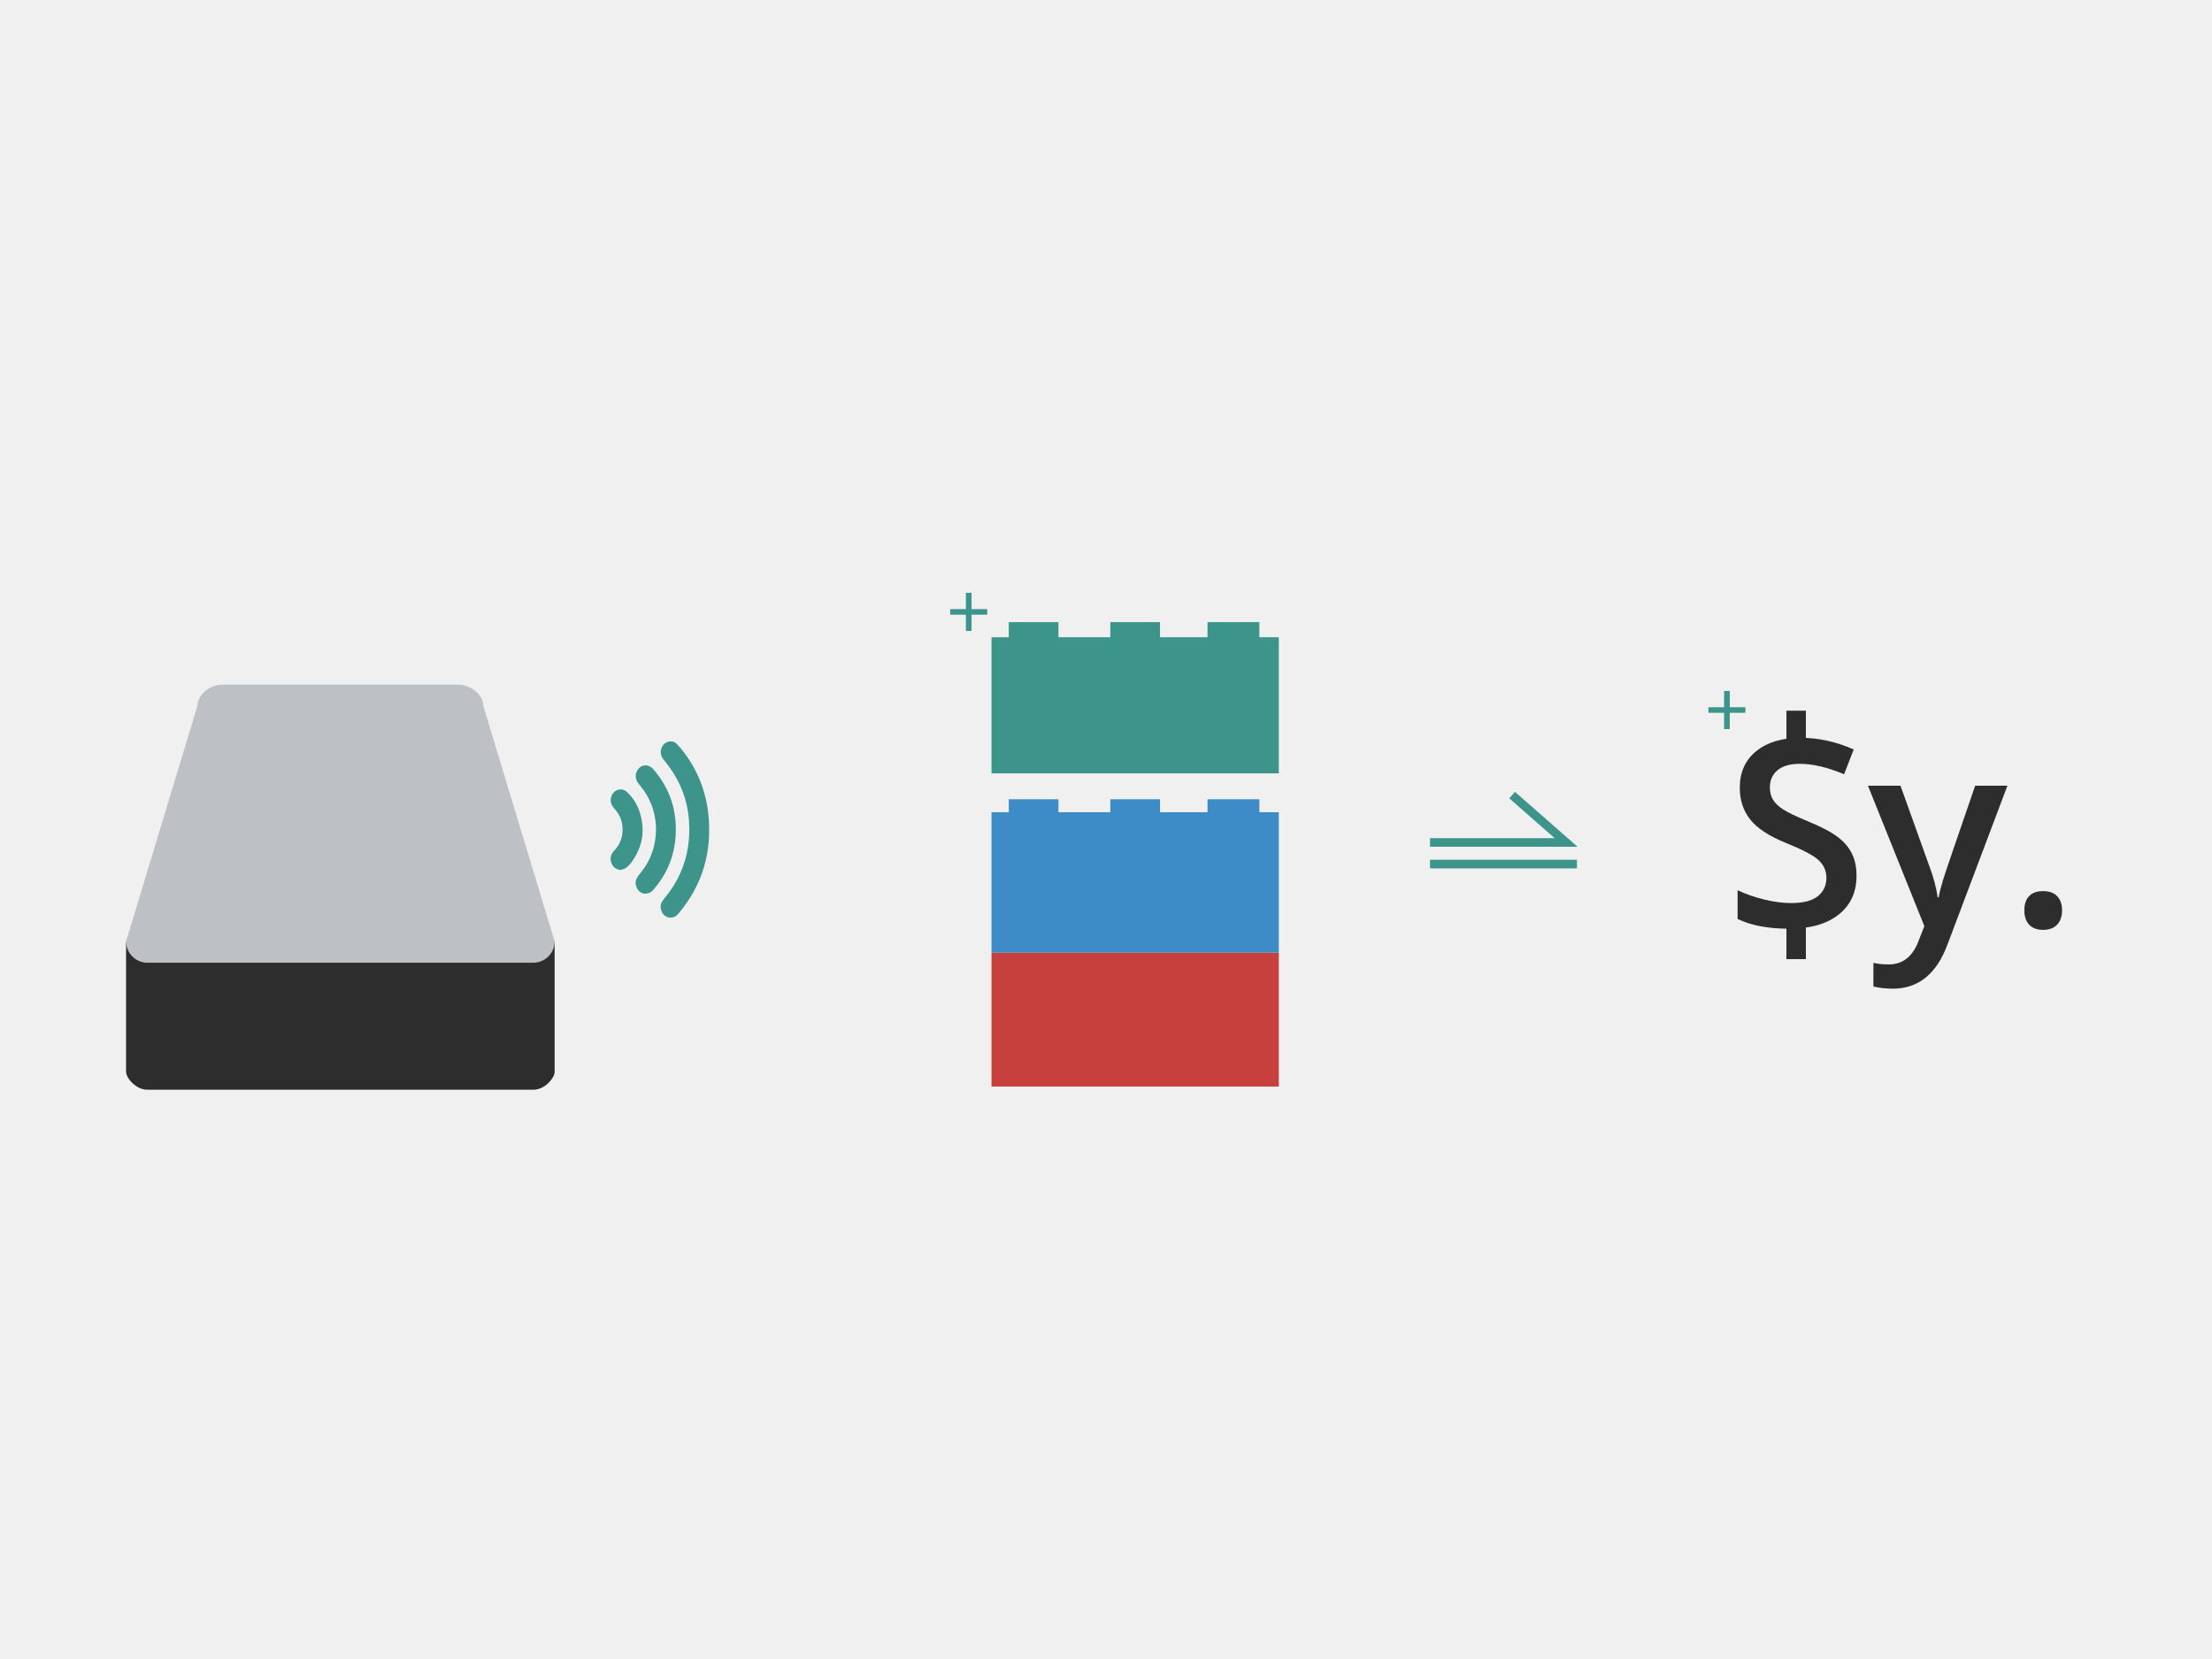
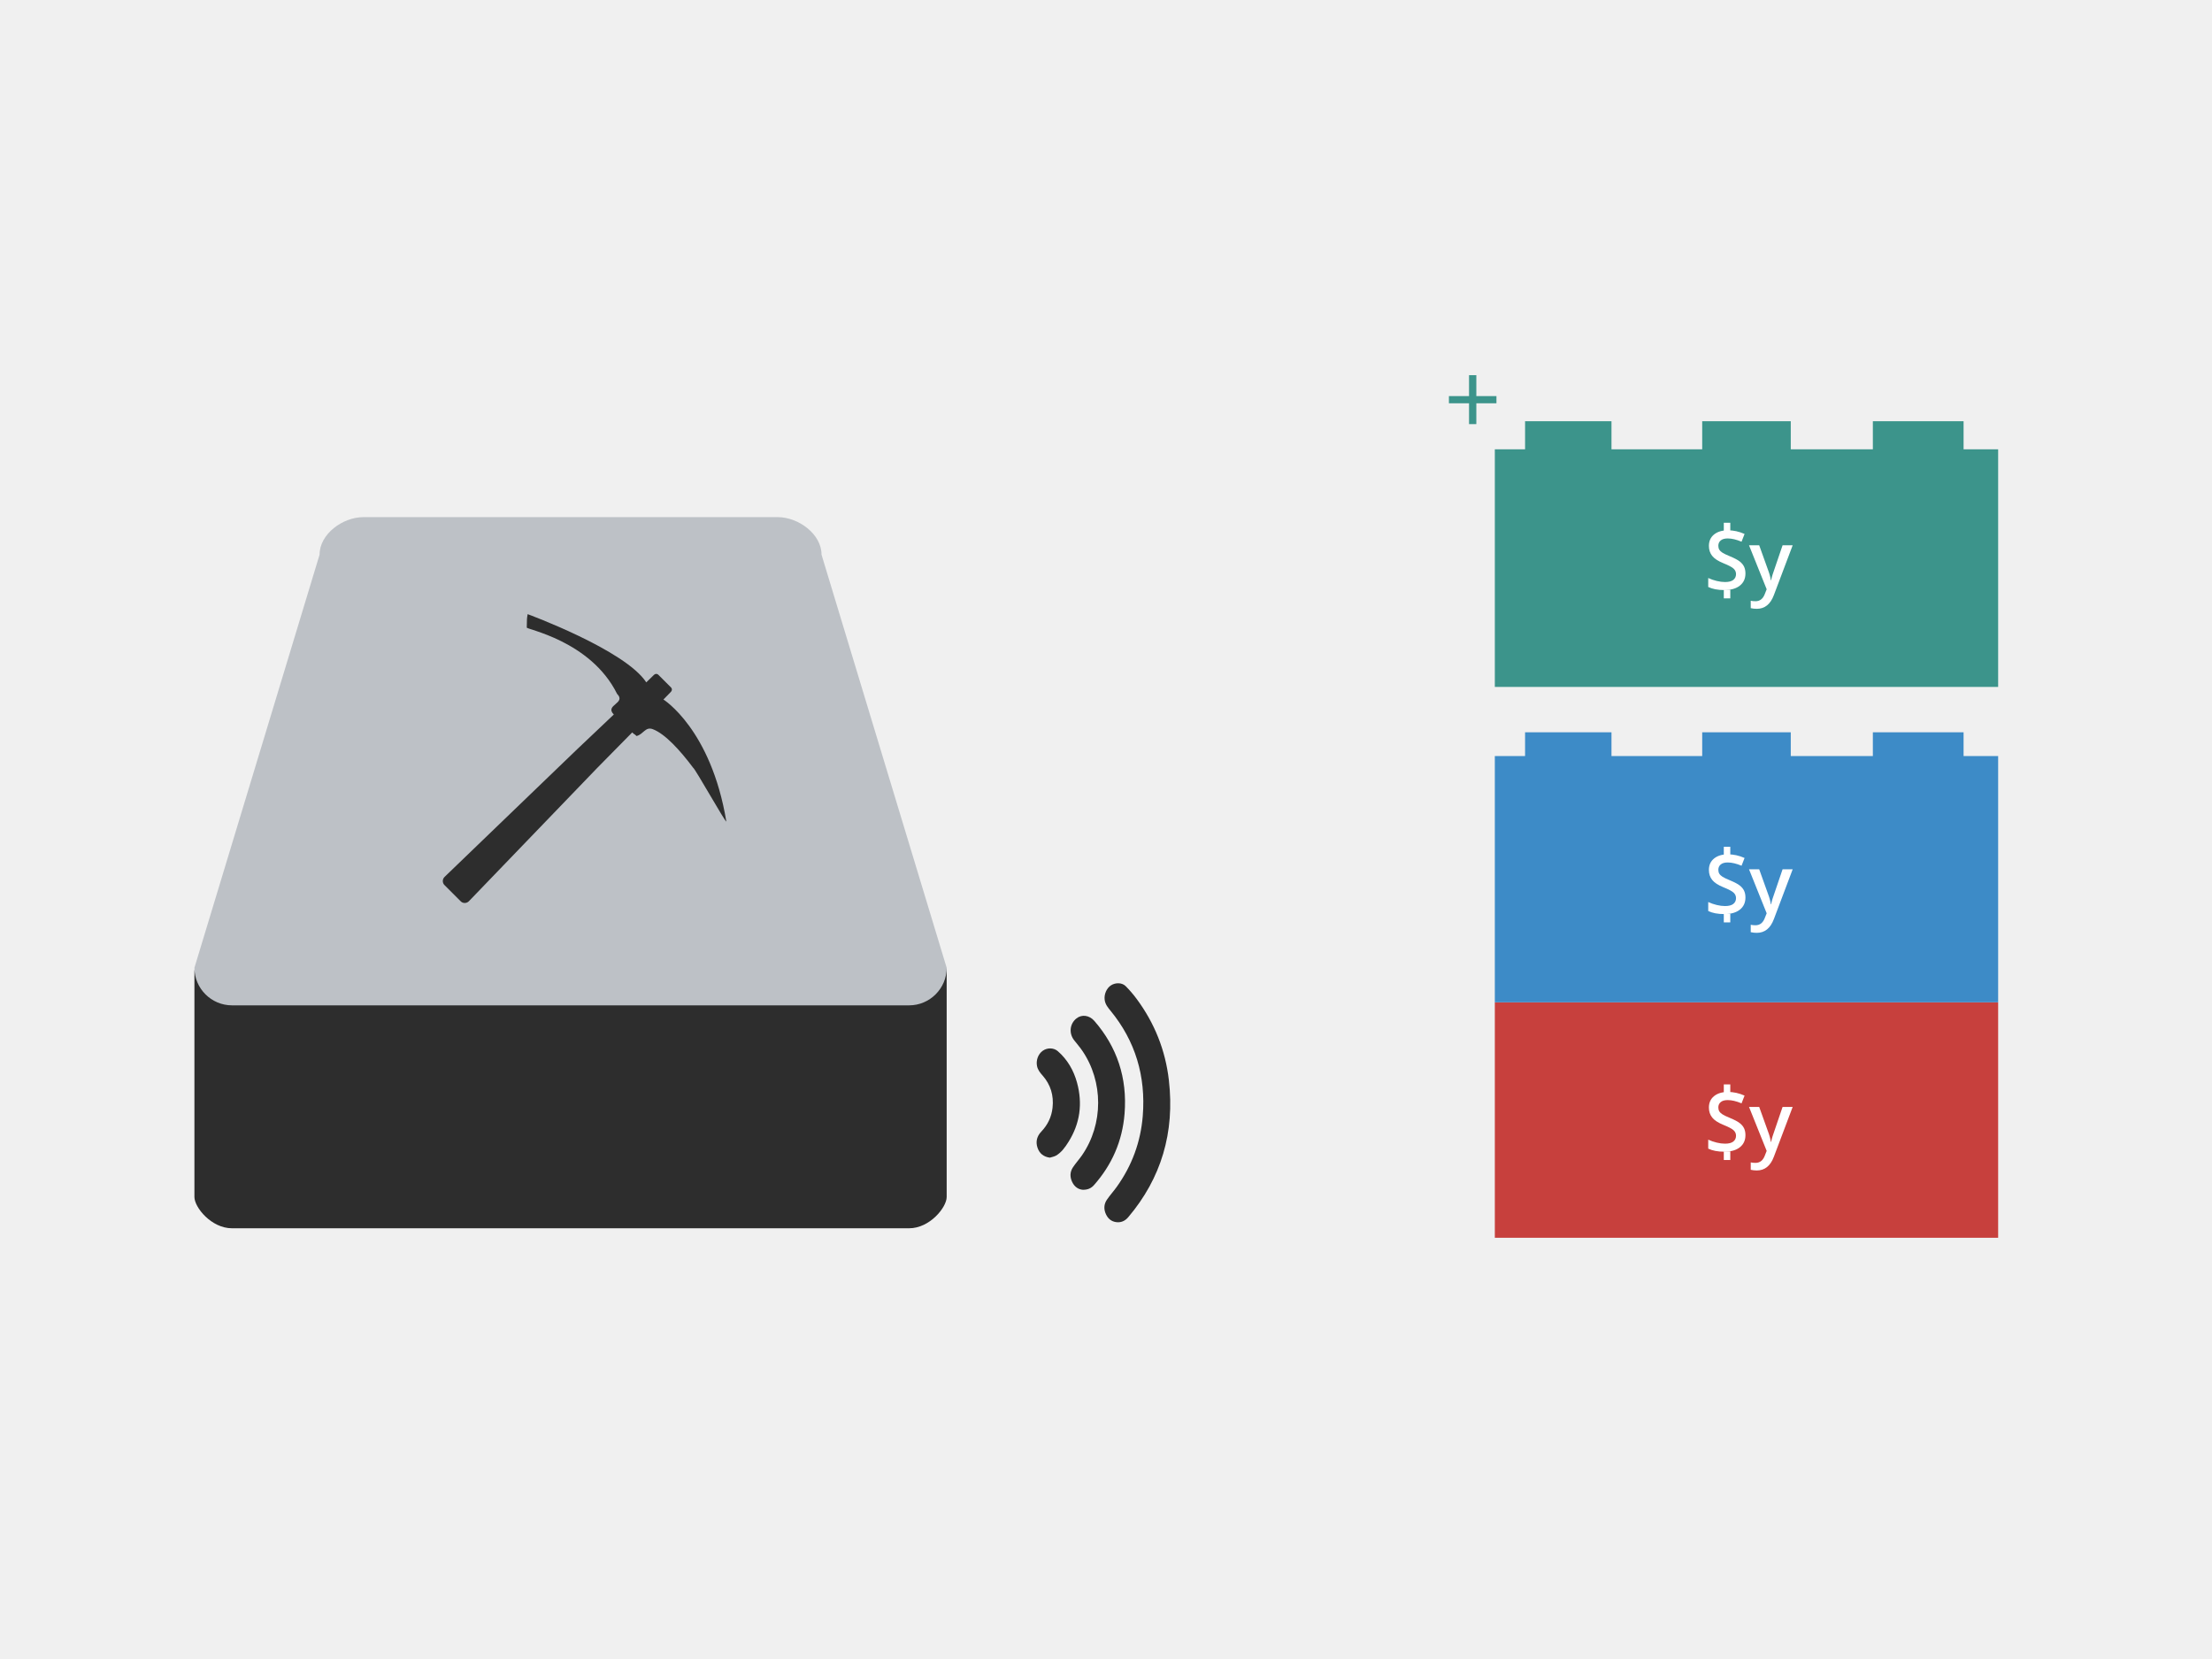
<svg xmlns="http://www.w3.org/2000/svg" version="1.1" id="Layer_1" x="0px" y="0px" width="1024px" height="768px" viewBox="0 0 1024 768" enable-background="new 0 0 1024 768" xml:space="preserve">
  <g>
-     <g>
-       <rect x="459" y="441" fill="#C7403D" width="133" height="62" />
-       <rect x="459" y="295" fill="#3C948B" width="133" height="63" />
-       <rect x="459" y="376" fill="#3D8BC7" width="133" height="65" />
-       <rect x="467" y="370" fill="#3D8BC7" width="23" height="9" />
-       <rect x="514" y="370" fill="#3D8BC7" width="23" height="9" />
-       <rect x="559" y="370" fill="#3D8BC7" width="24" height="9" />
-       <rect x="467" y="288" fill="#3C948B" width="23" height="8" />
-       <rect x="514" y="288" fill="#3C948B" width="23" height="8" />
-       <rect x="559" y="288" fill="#3C948B" width="24" height="8" />
-     </g>
-     <text transform="matrix(1 0 0 1 438.0537 296.1162)" fill="#3C948B" font-family="'OpenSans-Semibold'" font-size="36.447">+</text>
+     <path fill="#2D2D2D" d="M517.483,565.821c-2.468-0.083-4.34-1.248-5.476-3.646c-1.113-2.351-1.021-4.717,0.432-6.827   c1.411-2.056,3.088-3.896,4.54-5.925c6.947-9.691,11.07-20.66,12.043-32.863c1.466-18.458-3.49-34.722-14.888-48.616   c-1.23-1.5-2.453-2.936-2.745-5.057c-0.348-2.545,0.835-5.409,2.949-6.761c2.07-1.322,5.088-1.307,6.779,0.394   c1.859,1.865,3.602,3.909,5.186,6.057c8.113,11.002,13.191,23.493,14.801,37.448c2.794,24.246-3.541,45.436-18.821,63.465   C521.004,564.996,519.422,565.841,517.483,565.821" />
+     <path fill="#2D2D2D" d="M501.33,550.783c-1.937-0.113-3.819-1.2-4.961-3.545c-1.133-2.327-1.098-4.699,0.313-6.834   c1.296-1.957,2.889-3.68,4.22-5.608c9.939-14.401,9.952-34.107,0.032-48.515c-1.141-1.656-2.462-3.161-3.693-4.741   c-2.504-3.215-2.033-7.615,1.079-10.086c2.457-1.953,5.95-1.522,8.276,1.146c10.501,12.07,15.312,26.365,14.002,42.916   c-1.016,12.85-5.949,23.819-14.159,33.1C505.188,550.031,503.642,550.796,501.33,550.783" />
+     <path fill="#2D2D2D" d="M486.018,535.913c-2.819-0.376-4.788-1.835-5.729-4.615c-0.96-2.838-0.223-5.366,1.751-7.439   c2.897-3.045,4.725-6.667,5.213-11.023c0.642-5.758-0.915-10.755-4.607-14.942c-1.139-1.291-2.208-2.569-2.579-4.384   c-0.538-2.629,0.495-5.502,2.592-7.037c2.094-1.531,5.109-1.536,7.065,0.174c4.375,3.82,7.289,8.771,8.868,14.554   c2.664,9.767,1.353,18.956-3.949,27.396c-1.552,2.47-3.248,4.882-5.744,6.343C488.033,535.448,486.984,535.599,486.018,535.913" />
  </g>
  <g>
    <g>
-       <path fill="#2D2D2D" d="M859.436,405.41c0,7.645-2.764,13.643-8.292,17.994c-5.528,4.353-13.154,6.527-22.876,6.527    c-9.723,0-17.682-1.51-23.877-4.527v-13.292c3.921,1.844,8.087,3.294,12.498,4.353c4.41,1.059,8.517,1.588,12.319,1.588    c5.567,0,9.675-1.059,12.32-3.175c2.646-2.118,3.97-4.961,3.97-8.527c0-3.216-1.215-5.94-3.646-8.175    c-2.431-2.235-7.448-4.882-15.054-7.939c-7.842-3.175-13.37-6.802-16.585-10.88c-3.214-4.077-4.822-8.978-4.822-14.702    c0-7.174,2.548-12.819,7.646-16.937c5.097-4.116,11.938-6.175,20.522-6.175c8.234,0,16.429,1.805,24.583,5.41l-4.469,11.468    c-7.646-3.214-14.467-4.822-20.466-4.822c-4.549,0-7.998,0.991-10.35,2.97c-2.353,1.98-3.528,4.597-3.528,7.852    c0,2.235,0.469,4.146,1.412,5.733c0.939,1.588,2.488,3.088,4.645,4.499c2.156,1.412,6.038,3.273,11.646,5.587    c6.311,2.627,10.937,5.077,13.877,7.351c2.941,2.274,5.098,4.843,6.469,7.705C858.75,398.156,859.436,401.528,859.436,405.41z" />
-       <path fill="#2D2D2D" d="M864.728,363.715h15.056l13.231,36.872c2,5.253,3.333,10.193,3.999,14.819h0.471    c0.354-2.155,1.001-4.772,1.941-7.851c0.941-3.077,5.919-17.691,14.937-43.841H929.3l-27.815,73.687    c-5.059,13.524-13.487,20.288-25.288,20.288c-3.058,0-6.038-0.333-8.939-1v-10.938c2.078,0.47,4.45,0.706,7.116,0.706    c6.664,0,11.35-3.862,14.055-11.586l2.412-6.116L864.728,363.715z" />
-       <path fill="#2D2D2D" d="M937.121,421.404c0-2.862,0.746-5.057,2.234-6.586c1.49-1.528,3.646-2.293,6.469-2.293    c2.863,0,5.039,0.794,6.529,2.382c1.489,1.587,2.234,3.753,2.234,6.497c0,2.783-0.755,4.99-2.265,6.617s-3.675,2.439-6.499,2.439    c-2.822,0-4.979-0.803-6.469-2.41C937.867,426.442,937.121,424.228,937.121,421.404z" />
-       <rect x="827" y="329" fill="#2D2D2D" width="9" height="16" />
-       <rect x="827" y="429" fill="#2D2D2D" width="9" height="15" />
+       <g>
+         <rect x="692" y="464" fill="#C7403D" width="233" height="109" />
+         <rect x="692" y="208" fill="#3C948B" width="233" height="110" />
+         <rect x="692" y="350" fill="#3D8BC7" width="233" height="114" />
+         <rect x="706" y="339" fill="#3D8BC7" width="40" height="16" />
+         <rect x="788" y="339" fill="#3D8BC7" width="41" height="16" />
+         <rect x="867" y="339" fill="#3D8BC7" width="42" height="16" />
+         <rect x="706" y="195" fill="#3C948B" width="40" height="15" />
+         <rect x="788" y="195" fill="#3C948B" width="41" height="15" />
+         <rect x="867" y="195" fill="#3C948B" width="42" height="15" />
+       </g>
    </g>
-     <text transform="matrix(1 0 0 1 789.0537 341.543)" fill="#3C948B" font-family="'OpenSans-Semibold'" font-size="36.447">+</text>
+     <g>
+       <path fill="#FFFFFF" d="M808.018,265.479c0,2.393-0.865,4.27-2.595,5.632c-1.729,1.361-4.117,2.042-7.16,2.042    s-5.533-0.473-7.473-1.416v-4.16c1.228,0.576,2.53,1.03,3.912,1.361c1.38,0.333,2.664,0.499,3.855,0.499    c1.741,0,3.027-0.333,3.854-0.994c0.83-0.664,1.245-1.554,1.245-2.671c0-1.007-0.383-1.858-1.144-2.558    c-0.76-0.699-2.329-1.527-4.711-2.484c-2.452-0.994-4.184-2.129-5.19-3.406c-1.006-1.274-1.51-2.809-1.51-4.601    c0-2.243,0.799-4.011,2.393-5.3c1.597-1.289,3.737-1.932,6.425-1.932c2.575,0,5.141,0.563,7.693,1.693l-1.398,3.588    c-2.394-1.006-4.529-1.509-6.406-1.509c-1.424,0-2.503,0.309-3.238,0.929c-0.736,0.619-1.104,1.438-1.104,2.457    c0,0.699,0.146,1.298,0.44,1.793c0.293,0.499,0.78,0.969,1.454,1.41c0.673,0.441,1.891,1.023,3.646,1.747    c1.975,0.823,3.422,1.589,4.342,2.302c0.921,0.712,1.597,1.516,2.024,2.41C807.802,263.209,808.018,264.266,808.018,265.479z" />
+       <path fill="#FFFFFF" d="M809.674,252.43h4.712l4.14,11.541c0.628,1.644,1.044,3.188,1.254,4.637h0.147    c0.109-0.676,0.312-1.494,0.606-2.456c0.295-0.964,1.853-5.537,4.675-13.722h4.674l-8.704,23.061    c-1.584,4.233-4.222,6.351-7.914,6.351c-0.957,0-1.89-0.104-2.798-0.313v-3.424c0.651,0.148,1.392,0.222,2.227,0.222    c2.086,0,3.552-1.207,4.398-3.626l0.755-1.914L809.674,252.43z" />
+       <rect x="798" y="242" fill="#FFFFFF" width="3" height="5" />
+       <rect x="798" y="273" fill="#FFFFFF" width="3" height="4" />
+     </g>
+     <g>
+       <path fill="#FFFFFF" d="M808.018,415.479c0,2.393-0.865,4.27-2.595,5.632c-1.729,1.361-4.117,2.042-7.16,2.042    s-5.533-0.473-7.473-1.416v-4.16c1.228,0.576,2.53,1.03,3.912,1.361c1.38,0.333,2.664,0.499,3.855,0.499    c1.741,0,3.027-0.333,3.854-0.994c0.83-0.664,1.245-1.554,1.245-2.671c0-1.007-0.383-1.858-1.144-2.558    c-0.76-0.699-2.329-1.527-4.711-2.484c-2.452-0.994-4.184-2.129-5.19-3.406c-1.006-1.274-1.51-2.809-1.51-4.601    c0-2.243,0.799-4.011,2.393-5.3c1.597-1.289,3.737-1.932,6.425-1.932c2.575,0,5.141,0.563,7.693,1.693l-1.398,3.588    c-2.394-1.006-4.529-1.509-6.406-1.509c-1.424,0-2.503,0.309-3.238,0.929c-0.736,0.619-1.104,1.438-1.104,2.457    c0,0.699,0.146,1.298,0.44,1.793c0.293,0.499,0.78,0.969,1.454,1.41c0.673,0.441,1.891,1.023,3.646,1.747    c1.975,0.823,3.422,1.589,4.342,2.302c0.921,0.712,1.597,1.516,2.024,2.41C807.802,413.209,808.018,414.266,808.018,415.479z" />
+       <path fill="#FFFFFF" d="M809.674,402.43h4.712l4.14,11.541c0.628,1.644,1.044,3.188,1.254,4.637h0.147    c0.109-0.676,0.312-1.494,0.606-2.456c0.295-0.964,1.853-5.537,4.675-13.722h4.674l-8.704,23.061    c-1.584,4.233-4.222,6.351-7.914,6.351c-0.957,0-1.89-0.104-2.798-0.313v-3.424c0.651,0.148,1.392,0.222,2.227,0.222    c2.086,0,3.552-1.207,4.398-3.626l0.755-1.914L809.674,402.43z" />
+       <rect x="798" y="392" fill="#FFFFFF" width="3" height="5" />
+       <rect x="798" y="423" fill="#FFFFFF" width="3" height="4" />
+     </g>
+     <g>
+       <path fill="#FFFFFF" d="M808.018,525.479c0,2.393-0.865,4.27-2.595,5.632c-1.729,1.361-4.117,2.042-7.16,2.042    s-5.533-0.473-7.473-1.416v-4.16c1.228,0.576,2.53,1.03,3.912,1.361c1.38,0.333,2.664,0.499,3.855,0.499    c1.741,0,3.027-0.333,3.854-0.994c0.83-0.664,1.245-1.554,1.245-2.671c0-1.007-0.383-1.858-1.144-2.558    c-0.76-0.699-2.329-1.527-4.711-2.484c-2.452-0.994-4.184-2.129-5.19-3.406c-1.006-1.274-1.51-2.809-1.51-4.601    c0-2.243,0.799-4.011,2.393-5.3c1.597-1.289,3.737-1.932,6.425-1.932c2.575,0,5.141,0.563,7.693,1.693l-1.398,3.588    c-2.394-1.006-4.529-1.509-6.406-1.509c-1.424,0-2.503,0.309-3.238,0.929c-0.736,0.619-1.104,1.438-1.104,2.457    c0,0.699,0.146,1.298,0.44,1.793c0.293,0.499,0.78,0.969,1.454,1.41c0.673,0.441,1.891,1.023,3.646,1.747    c1.975,0.823,3.422,1.589,4.342,2.302c0.921,0.712,1.597,1.516,2.024,2.41C807.802,523.209,808.018,524.266,808.018,525.479z" />
+       <path fill="#FFFFFF" d="M809.674,512.43h4.712l4.14,11.541c0.628,1.644,1.044,3.188,1.254,4.637h0.147    c0.109-0.676,0.312-1.494,0.606-2.456c0.295-0.964,1.853-5.537,4.675-13.722h4.674l-8.704,23.061    c-1.584,4.233-4.222,6.351-7.914,6.351c-0.957,0-1.89-0.104-2.798-0.313v-3.424c0.651,0.148,1.392,0.222,2.227,0.222    c2.086,0,3.552-1.207,4.398-3.626l0.755-1.914L809.674,512.43z" />
+       <rect x="798" y="502" fill="#FFFFFF" width="3" height="5" />
+       <rect x="798" y="533" fill="#FFFFFF" width="3" height="4" />
+     </g>
  </g>
  <g>
-     <path fill="#2D2D2D" d="M246.852,504.477H68.262c-5.446,0-9.901-5.528-9.901-8.252v-59.427c0-2.723,4.456-4.951,9.901-4.951h178.59   c5.446,0,9.901,2.229,9.901,4.951v59.427C256.753,498.948,252.298,504.477,246.852,504.477" />
-     <path fill="#BDC1C6" d="M246.852,445.684H68.262c-5.446,0-9.901-4.456-9.901-9.901l33.005-108.953   c0-5.446,6.106-9.901,11.552-9.901h109.279c5.446,0,11.552,4.455,11.552,9.901l33.005,108.953   C256.753,441.228,252.298,445.684,246.852,445.684" />
+     <g>
+       <path fill="#2D2D2D" d="M420.866,568.605H107.384c-9.559,0-17.38-9.703-17.38-14.484V449.809c0-4.779,7.821-8.691,17.38-8.691    h313.481c9.56,0,17.38,3.912,17.38,8.691v104.312C438.246,558.902,430.426,568.605,420.866,568.605" />
+       <path fill="#BDC1C6" d="M420.866,465.405H107.384c-9.559,0-17.38-7.821-17.38-17.38l57.934-191.247    c0-9.56,10.718-17.38,20.277-17.38h191.82c9.56,0,20.277,7.82,20.277,17.38l57.934,191.247    C438.246,457.584,430.426,465.405,420.866,465.405" />
+     </g>
+     <path fill="#2D2D2D" d="M244.257,284.305c-0.349,2.17-0.349,2.17-0.396,6.176c-0.783,0.782,29.52,5.977,41.797,30.715   c4.471,4.474-5.975,5.101-1.503,9.568c-4.411,4.267-12.932,12.188-16.833,15.949c-3.955,3.807-17.412,16.761-21.366,20.566   c-4.76,4.587-9.522,9.167-14.282,13.752c-8.239,7.938-16.478,15.87-24.717,23.802c-0.386,0.37-0.77,0.745-1.155,1.115   c-1.062,1.021-1.07,2.748-0.094,3.723c1.553,1.554,2.26,2.259,3.814,3.814c1.555,1.553,2.261,2.26,3.815,3.814   c0.974,0.974,2.703,0.966,3.725-0.095c0.371-0.385,0.741-0.77,1.113-1.153c7.933-8.24,15.867-16.48,23.8-24.722   c4.521-4.693,9.042-9.387,13.561-14.081c3.743-3.894,17.019-17.675,20.762-21.564c3.758-3.904,12.105-12.215,16.372-16.626   c1.29,1.288,0.714,0.38,2.004,1.668c3.198-0.791,4.081-4.469,7.512-3.172c5.756,2.172,12.688,9.849,18.698,17.863   c0.885,0.335,14.941,25.413,15.358,24.873c-7.069-42.736-29.109-56.456-29.109-56.456c-0.004,0-0.004-0.003-0.008-0.007   c1.167-1.195,2.333-2.394,3.497-3.591c0.54-0.554,0.577-1.426,0.054-1.951c-1.983-1.983-3.969-3.966-5.955-5.952   c-0.524-0.521-1.396-0.485-1.949,0.053c-1.196,1.164-2.398,2.333-3.592,3.499c-0.002-0.002-0.002-0.002-0.003-0.003   C289.435,300.886,244.257,284.305,244.257,284.305z" />
  </g>
-   <g>
-     <path fill="#3C948B" d="M310.416,424.795c-1.82-0.062-3.201-0.921-4.039-2.689c-0.821-1.733-0.752-3.478,0.318-5.034   c1.041-1.517,2.278-2.874,3.348-4.369c5.124-7.147,8.165-15.236,8.881-24.235c1.082-13.612-2.573-25.606-10.979-35.854   c-0.907-1.105-1.809-2.164-2.024-3.728c-0.256-1.878,0.616-3.989,2.175-4.986c1.528-0.976,3.753-0.964,5,0.289   c1.372,1.377,2.656,2.884,3.825,4.468c5.983,8.112,9.729,17.324,10.915,27.616c2.061,17.88-2.611,33.508-13.88,46.803   C313.012,424.187,311.846,424.81,310.416,424.795" />
-     <path fill="#3C948B" d="M298.502,413.705c-1.428-0.084-2.815-0.885-3.658-2.614c-0.835-1.717-0.81-3.466,0.231-5.04   c0.955-1.443,2.13-2.714,3.112-4.136c7.33-10.621,7.339-25.152,0.023-35.777c-0.84-1.222-1.815-2.331-2.723-3.497   c-1.847-2.37-1.499-5.615,0.796-7.438c1.812-1.439,4.388-1.122,6.103,0.847c7.745,8.9,11.293,19.442,10.327,31.648   c-0.749,9.476-4.387,17.565-10.441,24.41C301.349,413.15,300.208,413.715,298.502,413.705" />
-     <path fill="#3C948B" d="M287.21,402.739c-2.079-0.278-3.531-1.354-4.225-3.403c-0.708-2.093-0.164-3.958,1.292-5.487   c2.137-2.245,3.485-4.917,3.845-8.13c0.474-4.245-0.675-7.931-3.397-11.019c-0.84-0.952-1.628-1.895-1.902-3.232   c-0.397-1.938,0.365-4.058,1.912-5.19c1.544-1.129,3.768-1.132,5.21,0.128c3.226,2.818,5.375,6.47,6.54,10.733   c1.964,7.202,0.998,13.979-2.913,20.204c-1.145,1.82-2.395,3.6-4.236,4.678C288.696,402.396,287.923,402.507,287.21,402.739" />
-   </g>
-   <g>
-     <polyline fill="none" stroke="#3C948B" stroke-width="4" stroke-miterlimit="10" points="662,390 725,390 700,368.078  " />
-     <line fill="none" stroke="#3C948B" stroke-width="4" stroke-miterlimit="10" x1="662" y1="400" x2="730" y2="400" />
-   </g>
+   <text transform="matrix(1 0 0 1 668.4043 201.5371)" fill="#3C948B" font-family="'OpenSans-Semibold'" font-size="46.824">+</text>
</svg>
